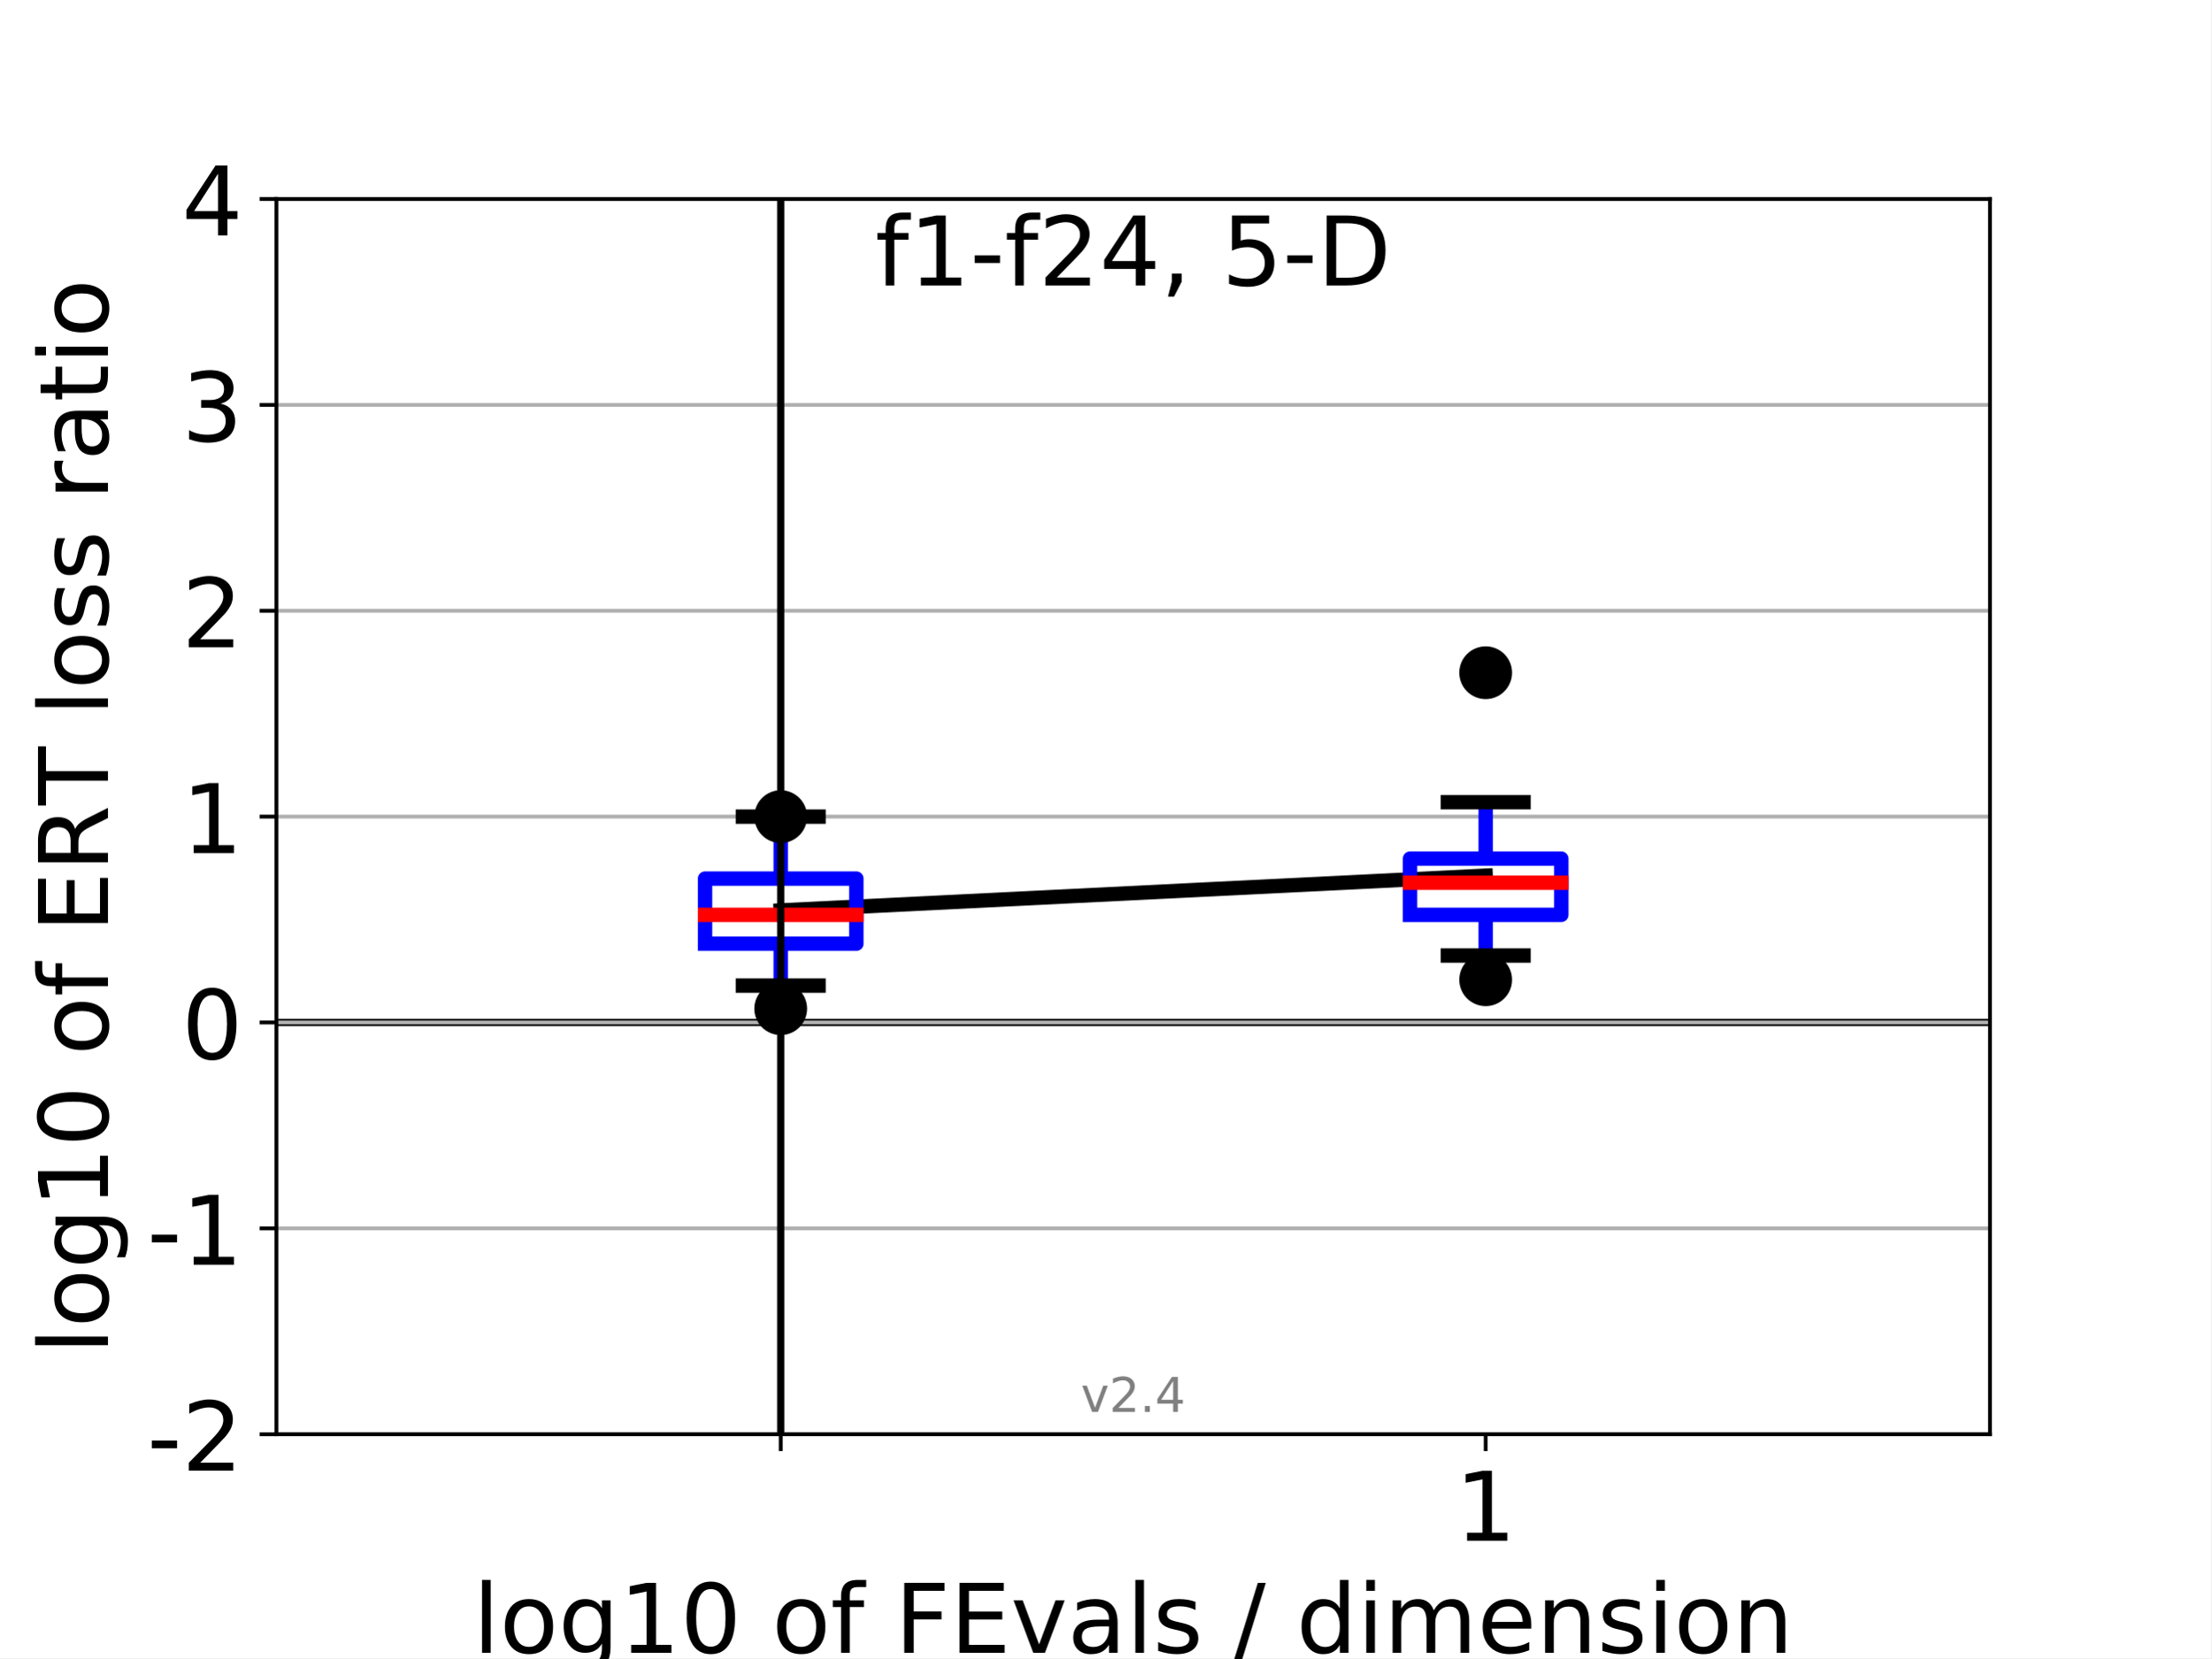
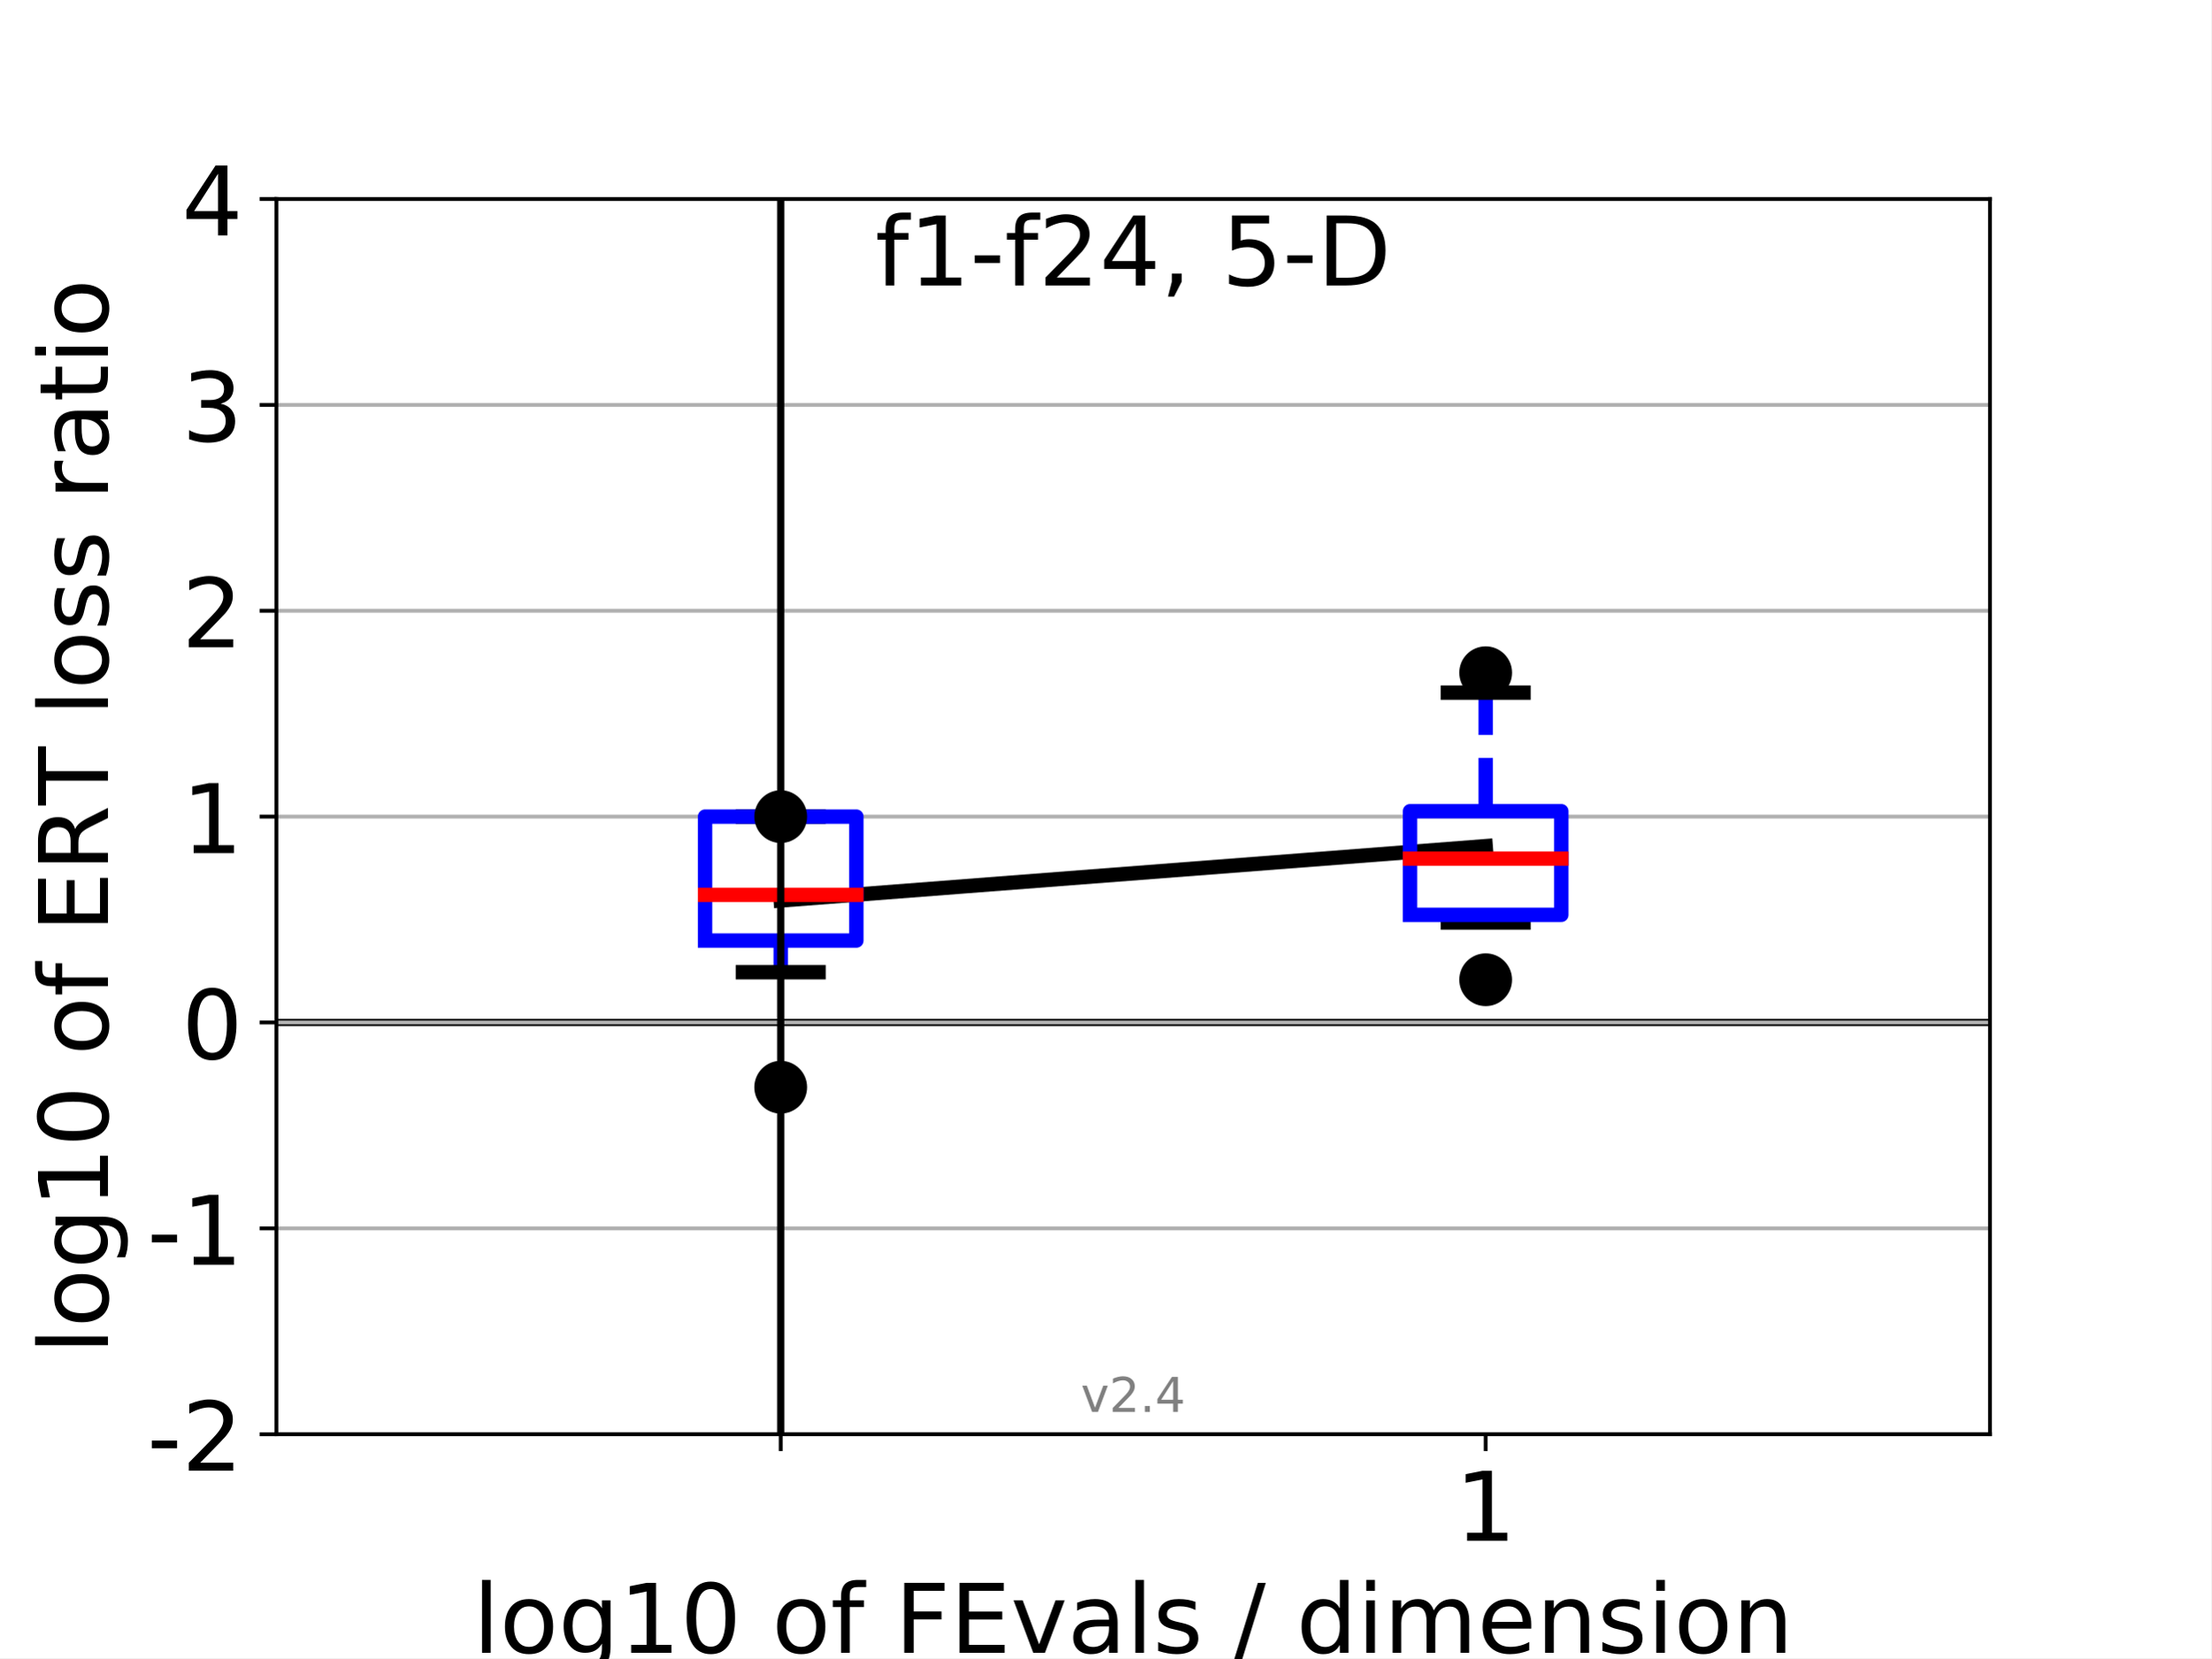
<svg xmlns="http://www.w3.org/2000/svg" xmlns:xlink="http://www.w3.org/1999/xlink" height="345.6pt" version="1.1" viewBox="0 0 460.8 345.6" width="460.8pt">
  <defs>
    <style type="text/css">
*{stroke-linecap:butt;stroke-linejoin:round;}
  </style>
  </defs>
  <g id="figure_1">
    <g id="patch_1">
      <path d="M 0 345.6  L 460.8 345.6  L 460.8 0  L 0 0  z " style="fill:#ffffff;" />
    </g>
    <g id="axes_1">
      <g id="patch_2">
        <path d="M 57.6 298.944  L 414.72 298.944  L 414.72 41.472  L 57.6 41.472  z " style="fill:#ffffff;" />
      </g>
      <g id="line2d_1">
-         <path clip-path="url(#p083aafb5af)" d="M 57.6 213.12  L 414.72 213.12  " style="fill:none;stroke:#000000;stroke-linecap:square;stroke-width:1.5;" />
+         <path clip-path="url(#p9c28072301)" d="M 57.6 213.12  L 414.72 213.12  " style="fill:none;stroke:#000000;stroke-linecap:square;stroke-width:1.5;" />
      </g>
      <g id="matplotlib.axis_1">
        <g id="xtick_1">
          <g id="line2d_2">
            <defs>
-               <path d="M 0 0  L 0 3.5  " id="mdb4483a2eb" style="stroke:#000000;stroke-width:0.8;" />
-             </defs>
-             <g>
-               <use style="stroke:#000000;stroke-width:0.8;" x="162.699" xlink:href="#mdb4483a2eb" y="298.944" />
+               <path d="M 0 0  L 0 3.5  " id="m2c2847aa68" style="stroke:#000000;stroke-width:0.8;" />
+             </defs>
+             <g>
+               <use style="stroke:#000000;stroke-width:0.8;" x="162.699" xlink:href="#m2c2847aa68" y="298.944" />
            </g>
          </g>
        </g>
        <g id="xtick_2">
          <g id="line2d_3">
            <g>
-               <use style="stroke:#000000;stroke-width:0.8;" x="309.621" xlink:href="#mdb4483a2eb" y="298.944" />
+               <use style="stroke:#000000;stroke-width:0.8;" x="309.621" xlink:href="#m2c2847aa68" y="298.944" />
            </g>
          </g>
          <g id="text_1">
            <defs>
              <path d="M 12.406 8.297  L 28.516 8.297  L 28.516 63.922  L 10.984 60.406  L 10.984 69.391  L 28.422 72.906  L 38.281 72.906  L 38.281 8.297  L 54.391 8.297  L 54.391 0  L 12.406 0  z " id="DejaVuSans-49" />
            </defs>
            <g transform="translate(303.2585 321.1409)scale(0.2 -0.2)">
              <use xlink:href="#DejaVuSans-49" />
            </g>
          </g>
        </g>
        <g id="text_2">
          <defs>
            <path d="M 9.422 75.984  L 18.406 75.984  L 18.406 0  L 9.422 0  z " id="DejaVuSans-108" />
            <path d="M 30.609 48.391  Q 23.391 48.391 19.188 42.75  Q 14.984 37.109 14.984 27.297  Q 14.984 17.484 19.156 11.844  Q 23.344 6.203 30.609 6.203  Q 37.797 6.203 41.984 11.859  Q 46.188 17.531 46.188 27.297  Q 46.188 37.016 41.984 42.703  Q 37.797 48.391 30.609 48.391  z M 30.609 56  Q 42.328 56 49.016 48.375  Q 55.719 40.766 55.719 27.297  Q 55.719 13.875 49.016 6.219  Q 42.328 -1.422 30.609 -1.422  Q 18.844 -1.422 12.172 6.219  Q 5.516 13.875 5.516 27.297  Q 5.516 40.766 12.172 48.375  Q 18.844 56 30.609 56  z " id="DejaVuSans-111" />
            <path d="M 45.406 27.984  Q 45.406 37.75 41.375 43.109  Q 37.359 48.484 30.078 48.484  Q 22.859 48.484 18.828 43.109  Q 14.797 37.75 14.797 27.984  Q 14.797 18.266 18.828 12.891  Q 22.859 7.516 30.078 7.516  Q 37.359 7.516 41.375 12.891  Q 45.406 18.266 45.406 27.984  z M 54.391 6.781  Q 54.391 -7.172 48.188 -13.984  Q 42 -20.797 29.203 -20.797  Q 24.469 -20.797 20.266 -20.094  Q 16.062 -19.391 12.109 -17.922  L 12.109 -9.188  Q 16.062 -11.328 19.922 -12.344  Q 23.781 -13.375 27.781 -13.375  Q 36.625 -13.375 41.016 -8.766  Q 45.406 -4.156 45.406 5.172  L 45.406 9.625  Q 42.625 4.781 38.281 2.391  Q 33.938 0 27.875 0  Q 17.828 0 11.672 7.656  Q 5.516 15.328 5.516 27.984  Q 5.516 40.672 11.672 48.328  Q 17.828 56 27.875 56  Q 33.938 56 38.281 53.609  Q 42.625 51.219 45.406 46.391  L 45.406 54.688  L 54.391 54.688  z " id="DejaVuSans-103" />
            <path d="M 31.781 66.406  Q 24.172 66.406 20.328 58.906  Q 16.5 51.422 16.5 36.375  Q 16.5 21.391 20.328 13.891  Q 24.172 6.391 31.781 6.391  Q 39.453 6.391 43.281 13.891  Q 47.125 21.391 47.125 36.375  Q 47.125 51.422 43.281 58.906  Q 39.453 66.406 31.781 66.406  z M 31.781 74.219  Q 44.047 74.219 50.516 64.516  Q 56.984 54.828 56.984 36.375  Q 56.984 17.969 50.516 8.266  Q 44.047 -1.422 31.781 -1.422  Q 19.531 -1.422 13.062 8.266  Q 6.594 17.969 6.594 36.375  Q 6.594 54.828 13.062 64.516  Q 19.531 74.219 31.781 74.219  z " id="DejaVuSans-48" />
            <path id="DejaVuSans-32" />
            <path d="M 37.109 75.984  L 37.109 68.5  L 28.516 68.5  Q 23.688 68.5 21.797 66.547  Q 19.922 64.594 19.922 59.516  L 19.922 54.688  L 34.719 54.688  L 34.719 47.703  L 19.922 47.703  L 19.922 0  L 10.891 0  L 10.891 47.703  L 2.297 47.703  L 2.297 54.688  L 10.891 54.688  L 10.891 58.5  Q 10.891 67.625 15.141 71.797  Q 19.391 75.984 28.609 75.984  z " id="DejaVuSans-102" />
            <path d="M 9.812 72.906  L 51.703 72.906  L 51.703 64.594  L 19.672 64.594  L 19.672 43.109  L 48.578 43.109  L 48.578 34.812  L 19.672 34.812  L 19.672 0  L 9.812 0  z " id="DejaVuSans-70" />
            <path d="M 9.812 72.906  L 55.906 72.906  L 55.906 64.594  L 19.672 64.594  L 19.672 43.016  L 54.391 43.016  L 54.391 34.719  L 19.672 34.719  L 19.672 8.297  L 56.781 8.297  L 56.781 0  L 9.812 0  z " id="DejaVuSans-69" />
            <path d="M 2.984 54.688  L 12.5 54.688  L 29.594 8.797  L 46.688 54.688  L 56.203 54.688  L 35.688 0  L 23.484 0  z " id="DejaVuSans-118" />
            <path d="M 34.281 27.484  Q 23.391 27.484 19.188 25  Q 14.984 22.516 14.984 16.5  Q 14.984 11.719 18.141 8.906  Q 21.297 6.109 26.703 6.109  Q 34.188 6.109 38.703 11.406  Q 43.219 16.703 43.219 25.484  L 43.219 27.484  z M 52.203 31.203  L 52.203 0  L 43.219 0  L 43.219 8.297  Q 40.141 3.328 35.547 0.953  Q 30.953 -1.422 24.312 -1.422  Q 15.922 -1.422 10.953 3.297  Q 6 8.016 6 15.922  Q 6 25.141 12.172 29.828  Q 18.359 34.516 30.609 34.516  L 43.219 34.516  L 43.219 35.406  Q 43.219 41.609 39.141 45  Q 35.062 48.391 27.688 48.391  Q 23 48.391 18.547 47.266  Q 14.109 46.141 10.016 43.891  L 10.016 52.203  Q 14.938 54.109 19.578 55.047  Q 24.219 56 28.609 56  Q 40.484 56 46.344 49.844  Q 52.203 43.703 52.203 31.203  z " id="DejaVuSans-97" />
            <path d="M 44.281 53.078  L 44.281 44.578  Q 40.484 46.531 36.375 47.5  Q 32.281 48.484 27.875 48.484  Q 21.188 48.484 17.844 46.438  Q 14.5 44.391 14.5 40.281  Q 14.5 37.156 16.891 35.375  Q 19.281 33.594 26.516 31.984  L 29.594 31.297  Q 39.156 29.25 43.188 25.516  Q 47.219 21.781 47.219 15.094  Q 47.219 7.469 41.188 3.016  Q 35.156 -1.422 24.609 -1.422  Q 20.219 -1.422 15.453 -0.562  Q 10.688 0.297 5.422 2  L 5.422 11.281  Q 10.406 8.688 15.234 7.391  Q 20.062 6.109 24.812 6.109  Q 31.156 6.109 34.562 8.281  Q 37.984 10.453 37.984 14.406  Q 37.984 18.062 35.516 20.016  Q 33.062 21.969 24.703 23.781  L 21.578 24.516  Q 13.234 26.266 9.516 29.906  Q 5.812 33.547 5.812 39.891  Q 5.812 47.609 11.281 51.797  Q 16.75 56 26.812 56  Q 31.781 56 36.172 55.266  Q 40.578 54.547 44.281 53.078  z " id="DejaVuSans-115" />
            <path d="M 25.391 72.906  L 33.688 72.906  L 8.297 -9.281  L 0 -9.281  z " id="DejaVuSans-47" />
            <path d="M 45.406 46.391  L 45.406 75.984  L 54.391 75.984  L 54.391 0  L 45.406 0  L 45.406 8.203  Q 42.578 3.328 38.25 0.953  Q 33.938 -1.422 27.875 -1.422  Q 17.969 -1.422 11.734 6.484  Q 5.516 14.406 5.516 27.297  Q 5.516 40.188 11.734 48.094  Q 17.969 56 27.875 56  Q 33.938 56 38.25 53.625  Q 42.578 51.266 45.406 46.391  z M 14.797 27.297  Q 14.797 17.391 18.875 11.75  Q 22.953 6.109 30.078 6.109  Q 37.203 6.109 41.297 11.75  Q 45.406 17.391 45.406 27.297  Q 45.406 37.203 41.297 42.844  Q 37.203 48.484 30.078 48.484  Q 22.953 48.484 18.875 42.844  Q 14.797 37.203 14.797 27.297  z " id="DejaVuSans-100" />
            <path d="M 9.422 54.688  L 18.406 54.688  L 18.406 0  L 9.422 0  z M 9.422 75.984  L 18.406 75.984  L 18.406 64.594  L 9.422 64.594  z " id="DejaVuSans-105" />
            <path d="M 52 44.188  Q 55.375 50.25 60.062 53.125  Q 64.75 56 71.094 56  Q 79.641 56 84.281 50.016  Q 88.922 44.047 88.922 33.016  L 88.922 0  L 79.891 0  L 79.891 32.719  Q 79.891 40.578 77.094 44.375  Q 74.312 48.188 68.609 48.188  Q 61.625 48.188 57.562 43.547  Q 53.516 38.922 53.516 30.906  L 53.516 0  L 44.484 0  L 44.484 32.719  Q 44.484 40.625 41.703 44.406  Q 38.922 48.188 33.109 48.188  Q 26.219 48.188 22.156 43.531  Q 18.109 38.875 18.109 30.906  L 18.109 0  L 9.078 0  L 9.078 54.688  L 18.109 54.688  L 18.109 46.188  Q 21.188 51.219 25.484 53.609  Q 29.781 56 35.688 56  Q 41.656 56 45.828 52.969  Q 50 49.953 52 44.188  z " id="DejaVuSans-109" />
            <path d="M 56.203 29.594  L 56.203 25.203  L 14.891 25.203  Q 15.484 15.922 20.484 11.062  Q 25.484 6.203 34.422 6.203  Q 39.594 6.203 44.453 7.469  Q 49.312 8.734 54.109 11.281  L 54.109 2.781  Q 49.266 0.734 44.188 -0.344  Q 39.109 -1.422 33.891 -1.422  Q 20.797 -1.422 13.156 6.188  Q 5.516 13.812 5.516 26.812  Q 5.516 40.234 12.766 48.109  Q 20.016 56 32.328 56  Q 43.359 56 49.781 48.891  Q 56.203 41.797 56.203 29.594  z M 47.219 32.234  Q 47.125 39.594 43.094 43.984  Q 39.062 48.391 32.422 48.391  Q 24.906 48.391 20.391 44.141  Q 15.875 39.891 15.188 32.172  z " id="DejaVuSans-101" />
            <path d="M 54.891 33.016  L 54.891 0  L 45.906 0  L 45.906 32.719  Q 45.906 40.484 42.875 44.328  Q 39.844 48.188 33.797 48.188  Q 26.516 48.188 22.312 43.547  Q 18.109 38.922 18.109 30.906  L 18.109 0  L 9.078 0  L 9.078 54.688  L 18.109 54.688  L 18.109 46.188  Q 21.344 51.125 25.703 53.562  Q 30.078 56 35.797 56  Q 45.219 56 50.047 50.172  Q 54.891 44.344 54.891 33.016  z " id="DejaVuSans-110" />
          </defs>
          <g transform="translate(98.56312 344.4971)scale(0.2 -0.2)">
            <use xlink:href="#DejaVuSans-108" />
            <use x="27.783" xlink:href="#DejaVuSans-111" />
            <use x="88.965" xlink:href="#DejaVuSans-103" />
            <use x="152.441" xlink:href="#DejaVuSans-49" />
            <use x="216.064" xlink:href="#DejaVuSans-48" />
            <use x="279.688" xlink:href="#DejaVuSans-32" />
            <use x="311.475" xlink:href="#DejaVuSans-111" />
            <use x="372.656" xlink:href="#DejaVuSans-102" />
            <use x="407.861" xlink:href="#DejaVuSans-32" />
            <use x="439.648" xlink:href="#DejaVuSans-70" />
            <use x="497.168" xlink:href="#DejaVuSans-69" />
            <use x="560.352" xlink:href="#DejaVuSans-118" />
            <use x="619.531" xlink:href="#DejaVuSans-97" />
            <use x="680.811" xlink:href="#DejaVuSans-108" />
            <use x="708.594" xlink:href="#DejaVuSans-115" />
            <use x="760.693" xlink:href="#DejaVuSans-32" />
            <use x="792.48" xlink:href="#DejaVuSans-47" />
            <use x="826.172" xlink:href="#DejaVuSans-32" />
            <use x="857.959" xlink:href="#DejaVuSans-100" />
            <use x="921.436" xlink:href="#DejaVuSans-105" />
            <use x="949.219" xlink:href="#DejaVuSans-109" />
            <use x="1046.631" xlink:href="#DejaVuSans-101" />
            <use x="1108.154" xlink:href="#DejaVuSans-110" />
            <use x="1171.533" xlink:href="#DejaVuSans-115" />
            <use x="1223.633" xlink:href="#DejaVuSans-105" />
            <use x="1251.416" xlink:href="#DejaVuSans-111" />
            <use x="1312.598" xlink:href="#DejaVuSans-110" />
          </g>
        </g>
      </g>
      <g id="matplotlib.axis_2">
        <g id="ytick_1">
          <g id="line2d_4">
-             <path clip-path="url(#p083aafb5af)" d="M 57.6 298.944  L 414.72 298.944  " style="fill:none;stroke:#b0b0b0;stroke-linecap:square;stroke-width:0.8;" />
+             <path clip-path="url(#p9c28072301)" d="M 57.6 298.944  L 414.72 298.944  " style="fill:none;stroke:#b0b0b0;stroke-linecap:square;stroke-width:0.8;" />
          </g>
          <g id="line2d_5">
            <defs>
-               <path d="M 0 0  L -3.5 0  " id="mfc87116e9e" style="stroke:#000000;stroke-width:0.8;" />
-             </defs>
-             <g>
-               <use style="stroke:#000000;stroke-width:0.8;" x="57.6" xlink:href="#mfc87116e9e" y="298.944" />
+               <path d="M 0 0  L -3.5 0  " id="mbebe8227bf" style="stroke:#000000;stroke-width:0.8;" />
+             </defs>
+             <g>
+               <use style="stroke:#000000;stroke-width:0.8;" x="57.6" xlink:href="#mbebe8227bf" y="298.944" />
            </g>
          </g>
          <g id="text_3">
            <defs>
              <path d="M 4.891 31.391  L 31.203 31.391  L 31.203 23.391  L 4.891 23.391  z " id="DejaVuSans-45" />
              <path d="M 19.188 8.297  L 53.609 8.297  L 53.609 0  L 7.328 0  L 7.328 8.297  Q 12.938 14.109 22.625 23.891  Q 32.328 33.688 34.812 36.531  Q 39.547 41.844 41.422 45.531  Q 43.312 49.219 43.312 52.781  Q 43.312 58.594 39.234 62.25  Q 35.156 65.922 28.609 65.922  Q 23.969 65.922 18.812 64.312  Q 13.672 62.703 7.812 59.422  L 7.812 69.391  Q 13.766 71.781 18.938 73  Q 24.125 74.219 28.422 74.219  Q 39.75 74.219 46.484 68.547  Q 53.219 62.891 53.219 53.422  Q 53.219 48.922 51.531 44.891  Q 49.859 40.875 45.406 35.406  Q 44.188 33.984 37.641 27.219  Q 31.109 20.453 19.188 8.297  z " id="DejaVuSans-50" />
            </defs>
            <g transform="translate(30.65938 306.5424)scale(0.2 -0.2)">
              <use xlink:href="#DejaVuSans-45" />
              <use x="36.084" xlink:href="#DejaVuSans-50" />
            </g>
          </g>
        </g>
        <g id="ytick_2">
          <g id="line2d_6">
-             <path clip-path="url(#p083aafb5af)" d="M 57.6 256.032  L 414.72 256.032  " style="fill:none;stroke:#b0b0b0;stroke-linecap:square;stroke-width:0.8;" />
+             <path clip-path="url(#p9c28072301)" d="M 57.6 256.032  L 414.72 256.032  " style="fill:none;stroke:#b0b0b0;stroke-linecap:square;stroke-width:0.8;" />
          </g>
          <g id="line2d_7">
            <g>
-               <use style="stroke:#000000;stroke-width:0.8;" x="57.6" xlink:href="#mfc87116e9e" y="256.032" />
+               <use style="stroke:#000000;stroke-width:0.8;" x="57.6" xlink:href="#mbebe8227bf" y="256.032" />
            </g>
          </g>
          <g id="text_4">
            <g transform="translate(30.65938 263.6304)scale(0.2 -0.2)">
              <use xlink:href="#DejaVuSans-45" />
              <use x="36.084" xlink:href="#DejaVuSans-49" />
            </g>
          </g>
        </g>
        <g id="ytick_3">
          <g id="line2d_8">
-             <path clip-path="url(#p083aafb5af)" d="M 57.6 213.12  L 414.72 213.12  " style="fill:none;stroke:#b0b0b0;stroke-linecap:square;stroke-width:0.8;" />
+             <path clip-path="url(#p9c28072301)" d="M 57.6 213.12  L 414.72 213.12  " style="fill:none;stroke:#b0b0b0;stroke-linecap:square;stroke-width:0.8;" />
          </g>
          <g id="line2d_9">
            <g>
-               <use style="stroke:#000000;stroke-width:0.8;" x="57.6" xlink:href="#mfc87116e9e" y="213.12" />
+               <use style="stroke:#000000;stroke-width:0.8;" x="57.6" xlink:href="#mbebe8227bf" y="213.12" />
            </g>
          </g>
          <g id="text_5">
            <g transform="translate(37.875 220.7184)scale(0.2 -0.2)">
              <use xlink:href="#DejaVuSans-48" />
            </g>
          </g>
        </g>
        <g id="ytick_4">
          <g id="line2d_10">
-             <path clip-path="url(#p083aafb5af)" d="M 57.6 170.208  L 414.72 170.208  " style="fill:none;stroke:#b0b0b0;stroke-linecap:square;stroke-width:0.8;" />
+             <path clip-path="url(#p9c28072301)" d="M 57.6 170.208  L 414.72 170.208  " style="fill:none;stroke:#b0b0b0;stroke-linecap:square;stroke-width:0.8;" />
          </g>
          <g id="line2d_11">
            <g>
-               <use style="stroke:#000000;stroke-width:0.8;" x="57.6" xlink:href="#mfc87116e9e" y="170.208" />
+               <use style="stroke:#000000;stroke-width:0.8;" x="57.6" xlink:href="#mbebe8227bf" y="170.208" />
            </g>
          </g>
          <g id="text_6">
            <g transform="translate(37.875 177.8064)scale(0.2 -0.2)">
              <use xlink:href="#DejaVuSans-49" />
            </g>
          </g>
        </g>
        <g id="ytick_5">
          <g id="line2d_12">
-             <path clip-path="url(#p083aafb5af)" d="M 57.6 127.296  L 414.72 127.296  " style="fill:none;stroke:#b0b0b0;stroke-linecap:square;stroke-width:0.8;" />
+             <path clip-path="url(#p9c28072301)" d="M 57.6 127.296  L 414.72 127.296  " style="fill:none;stroke:#b0b0b0;stroke-linecap:square;stroke-width:0.8;" />
          </g>
          <g id="line2d_13">
            <g>
-               <use style="stroke:#000000;stroke-width:0.8;" x="57.6" xlink:href="#mfc87116e9e" y="127.296" />
+               <use style="stroke:#000000;stroke-width:0.8;" x="57.6" xlink:href="#mbebe8227bf" y="127.296" />
            </g>
          </g>
          <g id="text_7">
            <g transform="translate(37.875 134.8944)scale(0.2 -0.2)">
              <use xlink:href="#DejaVuSans-50" />
            </g>
          </g>
        </g>
        <g id="ytick_6">
          <g id="line2d_14">
-             <path clip-path="url(#p083aafb5af)" d="M 57.6 84.384  L 414.72 84.384  " style="fill:none;stroke:#b0b0b0;stroke-linecap:square;stroke-width:0.8;" />
+             <path clip-path="url(#p9c28072301)" d="M 57.6 84.384  L 414.72 84.384  " style="fill:none;stroke:#b0b0b0;stroke-linecap:square;stroke-width:0.8;" />
          </g>
          <g id="line2d_15">
            <g>
-               <use style="stroke:#000000;stroke-width:0.8;" x="57.6" xlink:href="#mfc87116e9e" y="84.384" />
+               <use style="stroke:#000000;stroke-width:0.8;" x="57.6" xlink:href="#mbebe8227bf" y="84.384" />
            </g>
          </g>
          <g id="text_8">
            <defs>
              <path d="M 40.578 39.312  Q 47.656 37.797 51.625 33  Q 55.609 28.219 55.609 21.188  Q 55.609 10.406 48.188 4.484  Q 40.766 -1.422 27.094 -1.422  Q 22.516 -1.422 17.656 -0.516  Q 12.797 0.391 7.625 2.203  L 7.625 11.719  Q 11.719 9.328 16.594 8.109  Q 21.484 6.891 26.812 6.891  Q 36.078 6.891 40.938 10.547  Q 45.797 14.203 45.797 21.188  Q 45.797 27.641 41.281 31.266  Q 36.766 34.906 28.719 34.906  L 20.219 34.906  L 20.219 43.016  L 29.109 43.016  Q 36.375 43.016 40.234 45.922  Q 44.094 48.828 44.094 54.297  Q 44.094 59.906 40.109 62.906  Q 36.141 65.922 28.719 65.922  Q 24.656 65.922 20.016 65.031  Q 15.375 64.156 9.812 62.312  L 9.812 71.094  Q 15.438 72.656 20.344 73.438  Q 25.25 74.219 29.594 74.219  Q 40.828 74.219 47.359 69.109  Q 53.906 64.016 53.906 55.328  Q 53.906 49.266 50.438 45.094  Q 46.969 40.922 40.578 39.312  z " id="DejaVuSans-51" />
            </defs>
            <g transform="translate(37.875 91.98244)scale(0.2 -0.2)">
              <use xlink:href="#DejaVuSans-51" />
            </g>
          </g>
        </g>
        <g id="ytick_7">
          <g id="line2d_16">
-             <path clip-path="url(#p083aafb5af)" d="M 57.6 41.472  L 414.72 41.472  " style="fill:none;stroke:#b0b0b0;stroke-linecap:square;stroke-width:0.8;" />
+             <path clip-path="url(#p9c28072301)" d="M 57.6 41.472  L 414.72 41.472  " style="fill:none;stroke:#b0b0b0;stroke-linecap:square;stroke-width:0.8;" />
          </g>
          <g id="line2d_17">
            <g>
-               <use style="stroke:#000000;stroke-width:0.8;" x="57.6" xlink:href="#mfc87116e9e" y="41.472" />
+               <use style="stroke:#000000;stroke-width:0.8;" x="57.6" xlink:href="#mbebe8227bf" y="41.472" />
            </g>
          </g>
          <g id="text_9">
            <defs>
              <path d="M 37.797 64.312  L 12.891 25.391  L 37.797 25.391  z M 35.203 72.906  L 47.609 72.906  L 47.609 25.391  L 58.016 25.391  L 58.016 17.188  L 47.609 17.188  L 47.609 0  L 37.797 0  L 37.797 17.188  L 4.891 17.188  L 4.891 26.703  z " id="DejaVuSans-52" />
            </defs>
            <g transform="translate(37.875 49.07044)scale(0.2 -0.2)">
              <use xlink:href="#DejaVuSans-52" />
            </g>
          </g>
        </g>
        <g id="text_10">
          <defs>
            <path d="M 44.391 34.188  Q 47.562 33.109 50.562 29.594  Q 53.562 26.078 56.594 19.922  L 66.609 0  L 56 0  L 46.688 18.703  Q 43.062 26.031 39.672 28.422  Q 36.281 30.812 30.422 30.812  L 19.672 30.812  L 19.672 0  L 9.812 0  L 9.812 72.906  L 32.078 72.906  Q 44.578 72.906 50.734 67.672  Q 56.891 62.453 56.891 51.906  Q 56.891 45.016 53.688 40.469  Q 50.484 35.938 44.391 34.188  z M 19.672 64.797  L 19.672 38.922  L 32.078 38.922  Q 39.203 38.922 42.844 42.219  Q 46.484 45.516 46.484 51.906  Q 46.484 58.297 42.844 61.547  Q 39.203 64.797 32.078 64.797  z " id="DejaVuSans-82" />
            <path d="M -0.297 72.906  L 61.375 72.906  L 61.375 64.594  L 35.5 64.594  L 35.5 0  L 25.594 0  L 25.594 64.594  L -0.297 64.594  z " id="DejaVuSans-84" />
            <path d="M 41.109 46.297  Q 39.594 47.172 37.812 47.578  Q 36.031 48 33.891 48  Q 26.266 48 22.188 43.047  Q 18.109 38.094 18.109 28.812  L 18.109 0  L 9.078 0  L 9.078 54.688  L 18.109 54.688  L 18.109 46.188  Q 20.953 51.172 25.484 53.578  Q 30.031 56 36.531 56  Q 37.453 56 38.578 55.875  Q 39.703 55.766 41.062 55.516  z " id="DejaVuSans-114" />
            <path d="M 18.312 70.219  L 18.312 54.688  L 36.812 54.688  L 36.812 47.703  L 18.312 47.703  L 18.312 18.016  Q 18.312 11.328 20.141 9.422  Q 21.969 7.516 27.594 7.516  L 36.812 7.516  L 36.812 0  L 27.594 0  Q 17.188 0 13.234 3.875  Q 9.281 7.766 9.281 18.016  L 9.281 47.703  L 2.688 47.703  L 2.688 54.688  L 9.281 54.688  L 9.281 70.219  z " id="DejaVuSans-116" />
          </defs>
          <g transform="translate(22.5 282.2658)rotate(-90)scale(0.2 -0.2)">
            <use xlink:href="#DejaVuSans-108" />
            <use x="27.783" xlink:href="#DejaVuSans-111" />
            <use x="88.965" xlink:href="#DejaVuSans-103" />
            <use x="152.441" xlink:href="#DejaVuSans-49" />
            <use x="216.064" xlink:href="#DejaVuSans-48" />
            <use x="279.688" xlink:href="#DejaVuSans-32" />
            <use x="311.475" xlink:href="#DejaVuSans-111" />
            <use x="372.656" xlink:href="#DejaVuSans-102" />
            <use x="407.861" xlink:href="#DejaVuSans-32" />
            <use x="439.648" xlink:href="#DejaVuSans-69" />
            <use x="502.832" xlink:href="#DejaVuSans-82" />
            <use x="572.205" xlink:href="#DejaVuSans-84" />
            <use x="633.289" xlink:href="#DejaVuSans-32" />
            <use x="665.076" xlink:href="#DejaVuSans-108" />
            <use x="692.859" xlink:href="#DejaVuSans-111" />
            <use x="754.041" xlink:href="#DejaVuSans-115" />
            <use x="806.141" xlink:href="#DejaVuSans-115" />
            <use x="858.24" xlink:href="#DejaVuSans-32" />
            <use x="890.027" xlink:href="#DejaVuSans-114" />
            <use x="931.141" xlink:href="#DejaVuSans-97" />
            <use x="992.42" xlink:href="#DejaVuSans-116" />
            <use x="1031.629" xlink:href="#DejaVuSans-105" />
            <use x="1059.412" xlink:href="#DejaVuSans-111" />
          </g>
        </g>
      </g>
      <g id="line2d_18">
-         <path clip-path="url(#p083aafb5af)" d="M 162.699 189.764  L 309.621 182.518  " style="fill:none;stroke:#000000;stroke-linecap:square;stroke-width:3;" />
+         <path clip-path="url(#p9c28072301)" d="M 162.699 187.68  L 309.621 176.366  " style="fill:none;stroke:#000000;stroke-linecap:square;stroke-width:3;" />
      </g>
      <g id="line2d_19">
-         <path clip-path="url(#p083aafb5af)" d="M 162.699 196.697  L 162.699 205.43  " style="fill:none;stroke:#0000ff;stroke-dasharray:11.1,4.8;stroke-dashoffset:0;stroke-width:3;" />
+         <path clip-path="url(#p9c28072301)" d="M 162.699 196.044  L 162.699 202.638  " style="fill:none;stroke:#0000ff;stroke-dasharray:11.1,4.8;stroke-dashoffset:0;stroke-width:3;" />
      </g>
      <g id="line2d_20">
-         <path clip-path="url(#p083aafb5af)" d="M 162.699 183.126  L 162.699 170.208  " style="fill:none;stroke:#0000ff;stroke-dasharray:11.1,4.8;stroke-dashoffset:0;stroke-width:3;" />
+         <path clip-path="url(#p9c28072301)" d="M 162.699 170.208  L 162.699 170.208  " style="fill:none;stroke:#0000ff;stroke-dasharray:11.1,4.8;stroke-dashoffset:0;stroke-width:3;" />
      </g>
      <g id="line2d_21">
-         <path clip-path="url(#p083aafb5af)" d="M 154.817 170.208  L 170.581 170.208  " style="fill:none;stroke:#000000;stroke-linecap:square;stroke-width:3;" />
+         <path clip-path="url(#p9c28072301)" d="M 154.817 170.208  L 170.581 170.208  " style="fill:none;stroke:#000000;stroke-linecap:square;stroke-width:3;" />
      </g>
      <g id="line2d_22">
-         <path clip-path="url(#p083aafb5af)" d="M 154.817 205.43  L 170.581 205.43  " style="fill:none;stroke:#000000;stroke-linecap:square;stroke-width:3;" />
+         <path clip-path="url(#p9c28072301)" d="M 154.817 202.638  L 170.581 202.638  " style="fill:none;stroke:#000000;stroke-linecap:square;stroke-width:3;" />
      </g>
      <g id="line2d_23">
-         <path clip-path="url(#p083aafb5af)" d="M 146.934 196.697  L 178.464 196.697  L 178.464 183.126  L 146.934 183.126  L 146.934 196.697  " style="fill:none;stroke:#0000ff;stroke-linecap:square;stroke-width:3;" />
+         <path clip-path="url(#p9c28072301)" d="M 146.934 196.044  L 178.464 196.044  L 178.464 170.208  L 146.934 170.208  L 146.934 196.044  " style="fill:none;stroke:#0000ff;stroke-linecap:square;stroke-width:3;" />
      </g>
      <g id="line2d_24">
-         <path clip-path="url(#p083aafb5af)" d="M 146.934 190.682  L 178.464 190.682  " style="fill:none;stroke:#ff0000;stroke-linecap:square;stroke-width:3;" />
+         <path clip-path="url(#p9c28072301)" d="M 146.934 186.524  L 178.464 186.524  " style="fill:none;stroke:#ff0000;stroke-linecap:square;stroke-width:3;" />
      </g>
      <g id="line2d_25" />
      <g id="line2d_26" />
      <g id="line2d_27">
-         <path clip-path="url(#p083aafb5af)" d="M 309.621 190.682  L 309.621 199.167  " style="fill:none;stroke:#0000ff;stroke-dasharray:11.1,4.8;stroke-dashoffset:0;stroke-width:3;" />
+         <path clip-path="url(#p9c28072301)" d="M 309.621 190.682  L 309.621 192.284  " style="fill:none;stroke:#0000ff;stroke-dasharray:11.1,4.8;stroke-dashoffset:0;stroke-width:3;" />
      </g>
      <g id="line2d_28">
-         <path clip-path="url(#p083aafb5af)" d="M 309.621 178.967  L 309.621 167.203  " style="fill:none;stroke:#0000ff;stroke-dasharray:11.1,4.8;stroke-dashoffset:0;stroke-width:3;" />
+         <path clip-path="url(#p9c28072301)" d="M 309.621 169.078  L 309.621 144.372  " style="fill:none;stroke:#0000ff;stroke-dasharray:11.1,4.8;stroke-dashoffset:0;stroke-width:3;" />
      </g>
      <g id="line2d_29">
-         <path clip-path="url(#p083aafb5af)" d="M 301.739 167.203  L 317.503 167.203  " style="fill:none;stroke:#000000;stroke-linecap:square;stroke-width:3;" />
+         <path clip-path="url(#p9c28072301)" d="M 301.739 144.372  L 317.503 144.372  " style="fill:none;stroke:#000000;stroke-linecap:square;stroke-width:3;" />
      </g>
      <g id="line2d_30">
-         <path clip-path="url(#p083aafb5af)" d="M 301.739 199.167  L 317.503 199.167  " style="fill:none;stroke:#000000;stroke-linecap:square;stroke-width:3;" />
+         <path clip-path="url(#p9c28072301)" d="M 301.739 192.284  L 317.503 192.284  " style="fill:none;stroke:#000000;stroke-linecap:square;stroke-width:3;" />
      </g>
      <g id="line2d_31">
-         <path clip-path="url(#p083aafb5af)" d="M 293.856 190.682  L 325.386 190.682  L 325.386 178.967  L 293.856 178.967  L 293.856 190.682  " style="fill:none;stroke:#0000ff;stroke-linecap:square;stroke-width:3;" />
+         <path clip-path="url(#p9c28072301)" d="M 293.856 190.682  L 325.386 190.682  L 325.386 169.078  L 293.856 169.078  L 293.856 190.682  " style="fill:none;stroke:#0000ff;stroke-linecap:square;stroke-width:3;" />
      </g>
      <g id="line2d_32">
-         <path clip-path="url(#p083aafb5af)" d="M 293.856 183.993  L 325.386 183.993  " style="fill:none;stroke:#ff0000;stroke-linecap:square;stroke-width:3;" />
+         <path clip-path="url(#p9c28072301)" d="M 293.856 178.967  L 325.386 178.967  " style="fill:none;stroke:#ff0000;stroke-linecap:square;stroke-width:3;" />
      </g>
      <g id="line2d_33" />
      <g id="line2d_34" />
      <g id="line2d_35">
        <defs>
-           <path d="M 0 5  C 1.326 5 2.598 4.473 3.536 3.536  C 4.473 2.598 5 1.326 5 0  C 5 -1.326 4.473 -2.598 3.536 -3.536  C 2.598 -4.473 1.326 -5 0 -5  C -1.326 -5 -2.598 -4.473 -3.536 -3.536  C -4.473 -2.598 -5 -1.326 -5 0  C -5 1.326 -4.473 2.598 -3.536 3.536  C -2.598 4.473 -1.326 5 0 5  z " id="m190731d521" style="stroke:#000000;" />
+           <path d="M 0 5  C 1.326 5 2.598 4.473 3.536 3.536  C 4.473 2.598 5 1.326 5 0  C 5 -1.326 4.473 -2.598 3.536 -3.536  C 2.598 -4.473 1.326 -5 0 -5  C -1.326 -5 -2.598 -4.473 -3.536 -3.536  C -4.473 -2.598 -5 -1.326 -5 0  C -5 1.326 -4.473 2.598 -3.536 3.536  C -2.598 4.473 -1.326 5 0 5  z " id="m1528c81398" style="stroke:#000000;" />
        </defs>
-         <g clip-path="url(#p083aafb5af)">
-           <use style="stroke:#000000;" x="162.699" xlink:href="#m190731d521" y="210.247" />
-           <use style="stroke:#000000;" x="309.621" xlink:href="#m190731d521" y="204.211" />
+         <g clip-path="url(#p9c28072301)">
+           <use style="stroke:#000000;" x="162.699" xlink:href="#m1528c81398" y="226.611" />
+           <use style="stroke:#000000;" x="309.621" xlink:href="#m1528c81398" y="204.211" />
        </g>
      </g>
      <g id="line2d_36">
-         <g clip-path="url(#p083aafb5af)">
-           <use style="stroke:#000000;" x="162.699" xlink:href="#m190731d521" y="170.208" />
-           <use style="stroke:#000000;" x="309.621" xlink:href="#m190731d521" y="140.214" />
+         <g clip-path="url(#p9c28072301)">
+           <use style="stroke:#000000;" x="162.699" xlink:href="#m1528c81398" y="170.208" />
+           <use style="stroke:#000000;" x="309.621" xlink:href="#m1528c81398" y="140.214" />
        </g>
      </g>
      <g id="line2d_37">
-         <path clip-path="url(#p083aafb5af)" d="M 162.699 298.944  L 162.699 41.472  " style="fill:none;stroke:#000000;stroke-linecap:square;stroke-width:1.5;" />
+         <path clip-path="url(#p9c28072301)" d="M 162.699 298.944  L 162.699 41.472  " style="fill:none;stroke:#000000;stroke-linecap:square;stroke-width:1.5;" />
      </g>
      <g id="patch_3">
        <path d="M 57.6 298.944  L 57.6 41.472  " style="fill:none;stroke:#000000;stroke-linecap:square;stroke-linejoin:miter;stroke-width:0.8;" />
      </g>
      <g id="patch_4">
        <path d="M 414.72 298.944  L 414.72 41.472  " style="fill:none;stroke:#000000;stroke-linecap:square;stroke-linejoin:miter;stroke-width:0.8;" />
      </g>
      <g id="patch_5">
        <path d="M 57.6 298.944  L 414.72 298.944  " style="fill:none;stroke:#000000;stroke-linecap:square;stroke-linejoin:miter;stroke-width:0.8;" />
      </g>
      <g id="patch_6">
        <path d="M 57.6 41.472  L 414.72 41.472  " style="fill:none;stroke:#000000;stroke-linecap:square;stroke-linejoin:miter;stroke-width:0.8;" />
      </g>
      <g id="text_11">
        <defs>
          <path d="M 11.719 12.406  L 22.016 12.406  L 22.016 4  L 14.016 -11.625  L 7.719 -11.625  L 11.719 4  z " id="DejaVuSans-44" />
          <path d="M 10.797 72.906  L 49.516 72.906  L 49.516 64.594  L 19.828 64.594  L 19.828 46.734  Q 21.969 47.469 24.109 47.828  Q 26.266 48.188 28.422 48.188  Q 40.625 48.188 47.75 41.5  Q 54.891 34.812 54.891 23.391  Q 54.891 11.625 47.562 5.094  Q 40.234 -1.422 26.906 -1.422  Q 22.312 -1.422 17.547 -0.641  Q 12.797 0.141 7.719 1.703  L 7.719 11.625  Q 12.109 9.234 16.797 8.062  Q 21.484 6.891 26.703 6.891  Q 35.156 6.891 40.078 11.328  Q 45.016 15.766 45.016 23.391  Q 45.016 31 40.078 35.438  Q 35.156 39.891 26.703 39.891  Q 22.75 39.891 18.812 39.016  Q 14.891 38.141 10.797 36.281  z " id="DejaVuSans-53" />
          <path d="M 19.672 64.797  L 19.672 8.109  L 31.594 8.109  Q 46.688 8.109 53.688 14.938  Q 60.688 21.781 60.688 36.531  Q 60.688 51.172 53.688 57.984  Q 46.688 64.797 31.594 64.797  z M 9.812 72.906  L 30.078 72.906  Q 51.266 72.906 61.172 64.094  Q 71.094 55.281 71.094 36.531  Q 71.094 17.672 61.125 8.828  Q 51.172 0 30.078 0  L 9.812 0  z " id="DejaVuSans-68" />
        </defs>
        <g transform="translate(182.3975 59.49504)scale(0.2 -0.2)">
          <use xlink:href="#DejaVuSans-102" />
          <use x="35.205" xlink:href="#DejaVuSans-49" />
          <use x="98.828" xlink:href="#DejaVuSans-45" />
          <use x="134.912" xlink:href="#DejaVuSans-102" />
          <use x="170.117" xlink:href="#DejaVuSans-50" />
          <use x="233.74" xlink:href="#DejaVuSans-52" />
          <use x="297.363" xlink:href="#DejaVuSans-44" />
          <use x="329.15" xlink:href="#DejaVuSans-32" />
          <use x="360.938" xlink:href="#DejaVuSans-53" />
          <use x="424.561" xlink:href="#DejaVuSans-45" />
          <use x="460.645" xlink:href="#DejaVuSans-68" />
        </g>
      </g>
      <g id="text_12">
        <defs>
          <path d="M 10.688 12.406  L 21 12.406  L 21 0  L 10.688 0  z " id="DejaVuSans-46" />
        </defs>
        <g style="fill:#808080;" transform="translate(225.2491 294.2896)scale(0.1 -0.1)">
          <use xlink:href="#DejaVuSans-118" />
          <use x="59.18" xlink:href="#DejaVuSans-50" />
          <use x="122.803" xlink:href="#DejaVuSans-46" />
          <use x="154.59" xlink:href="#DejaVuSans-52" />
        </g>
      </g>
    </g>
  </g>
  <defs>
-     <clipPath id="p083aafb5af">
+     <clipPath id="p9c28072301">
      <rect height="257.472" width="357.12" x="57.6" y="41.472" />
    </clipPath>
  </defs>
</svg>
